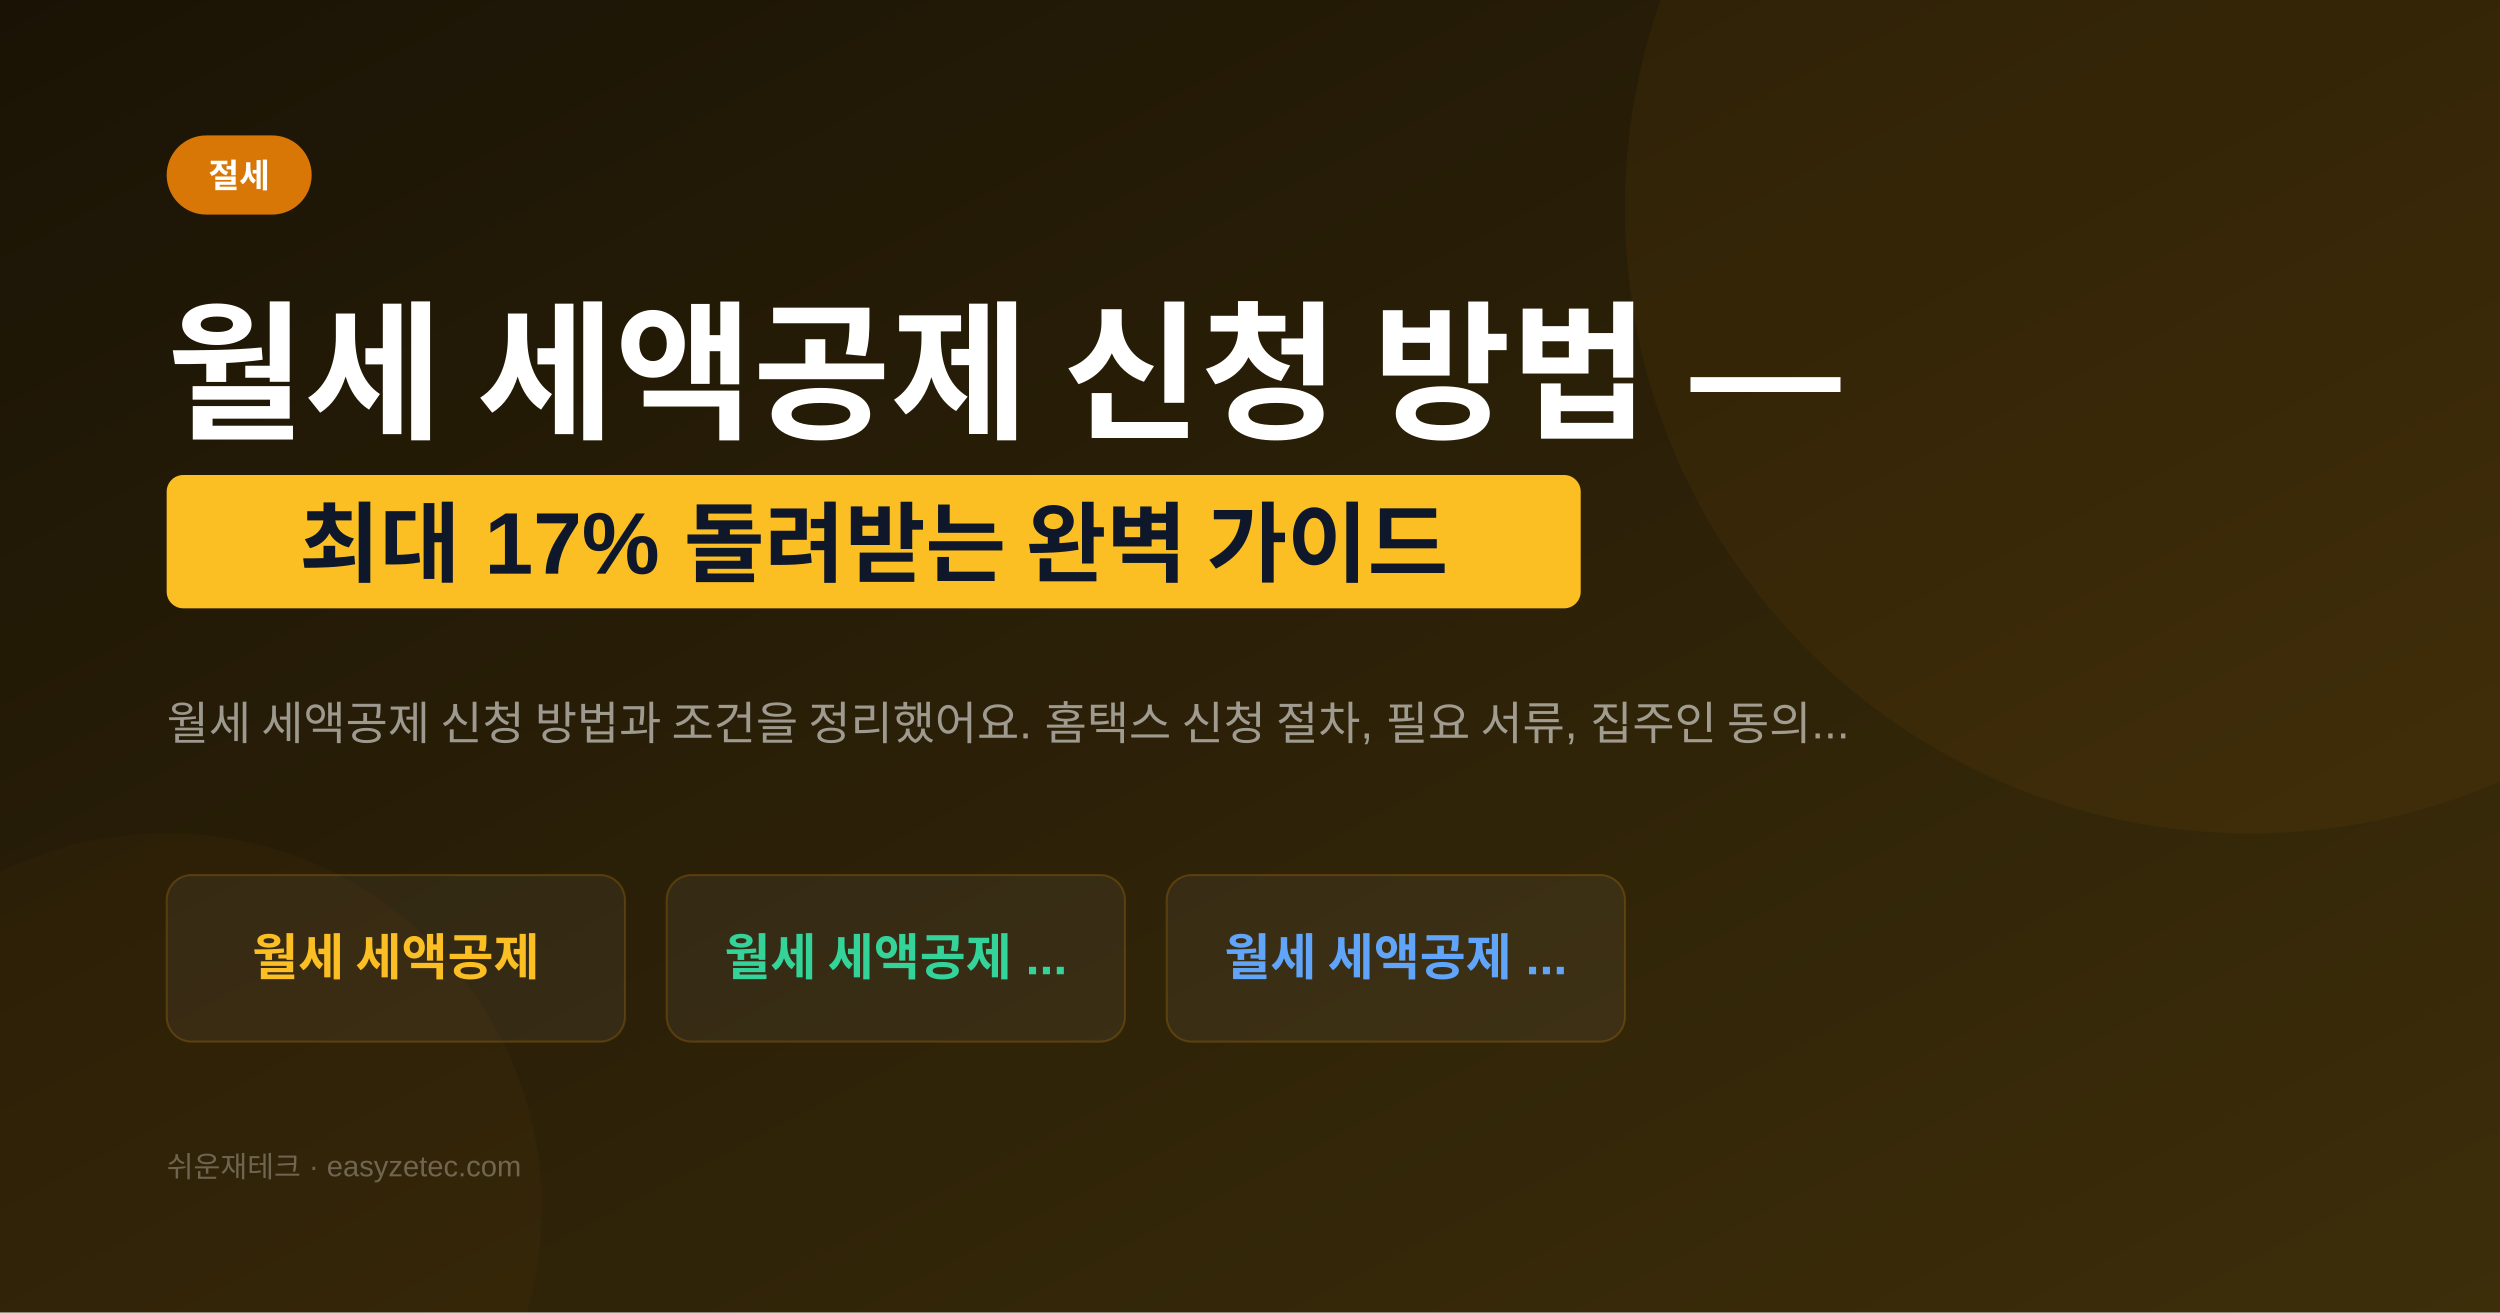
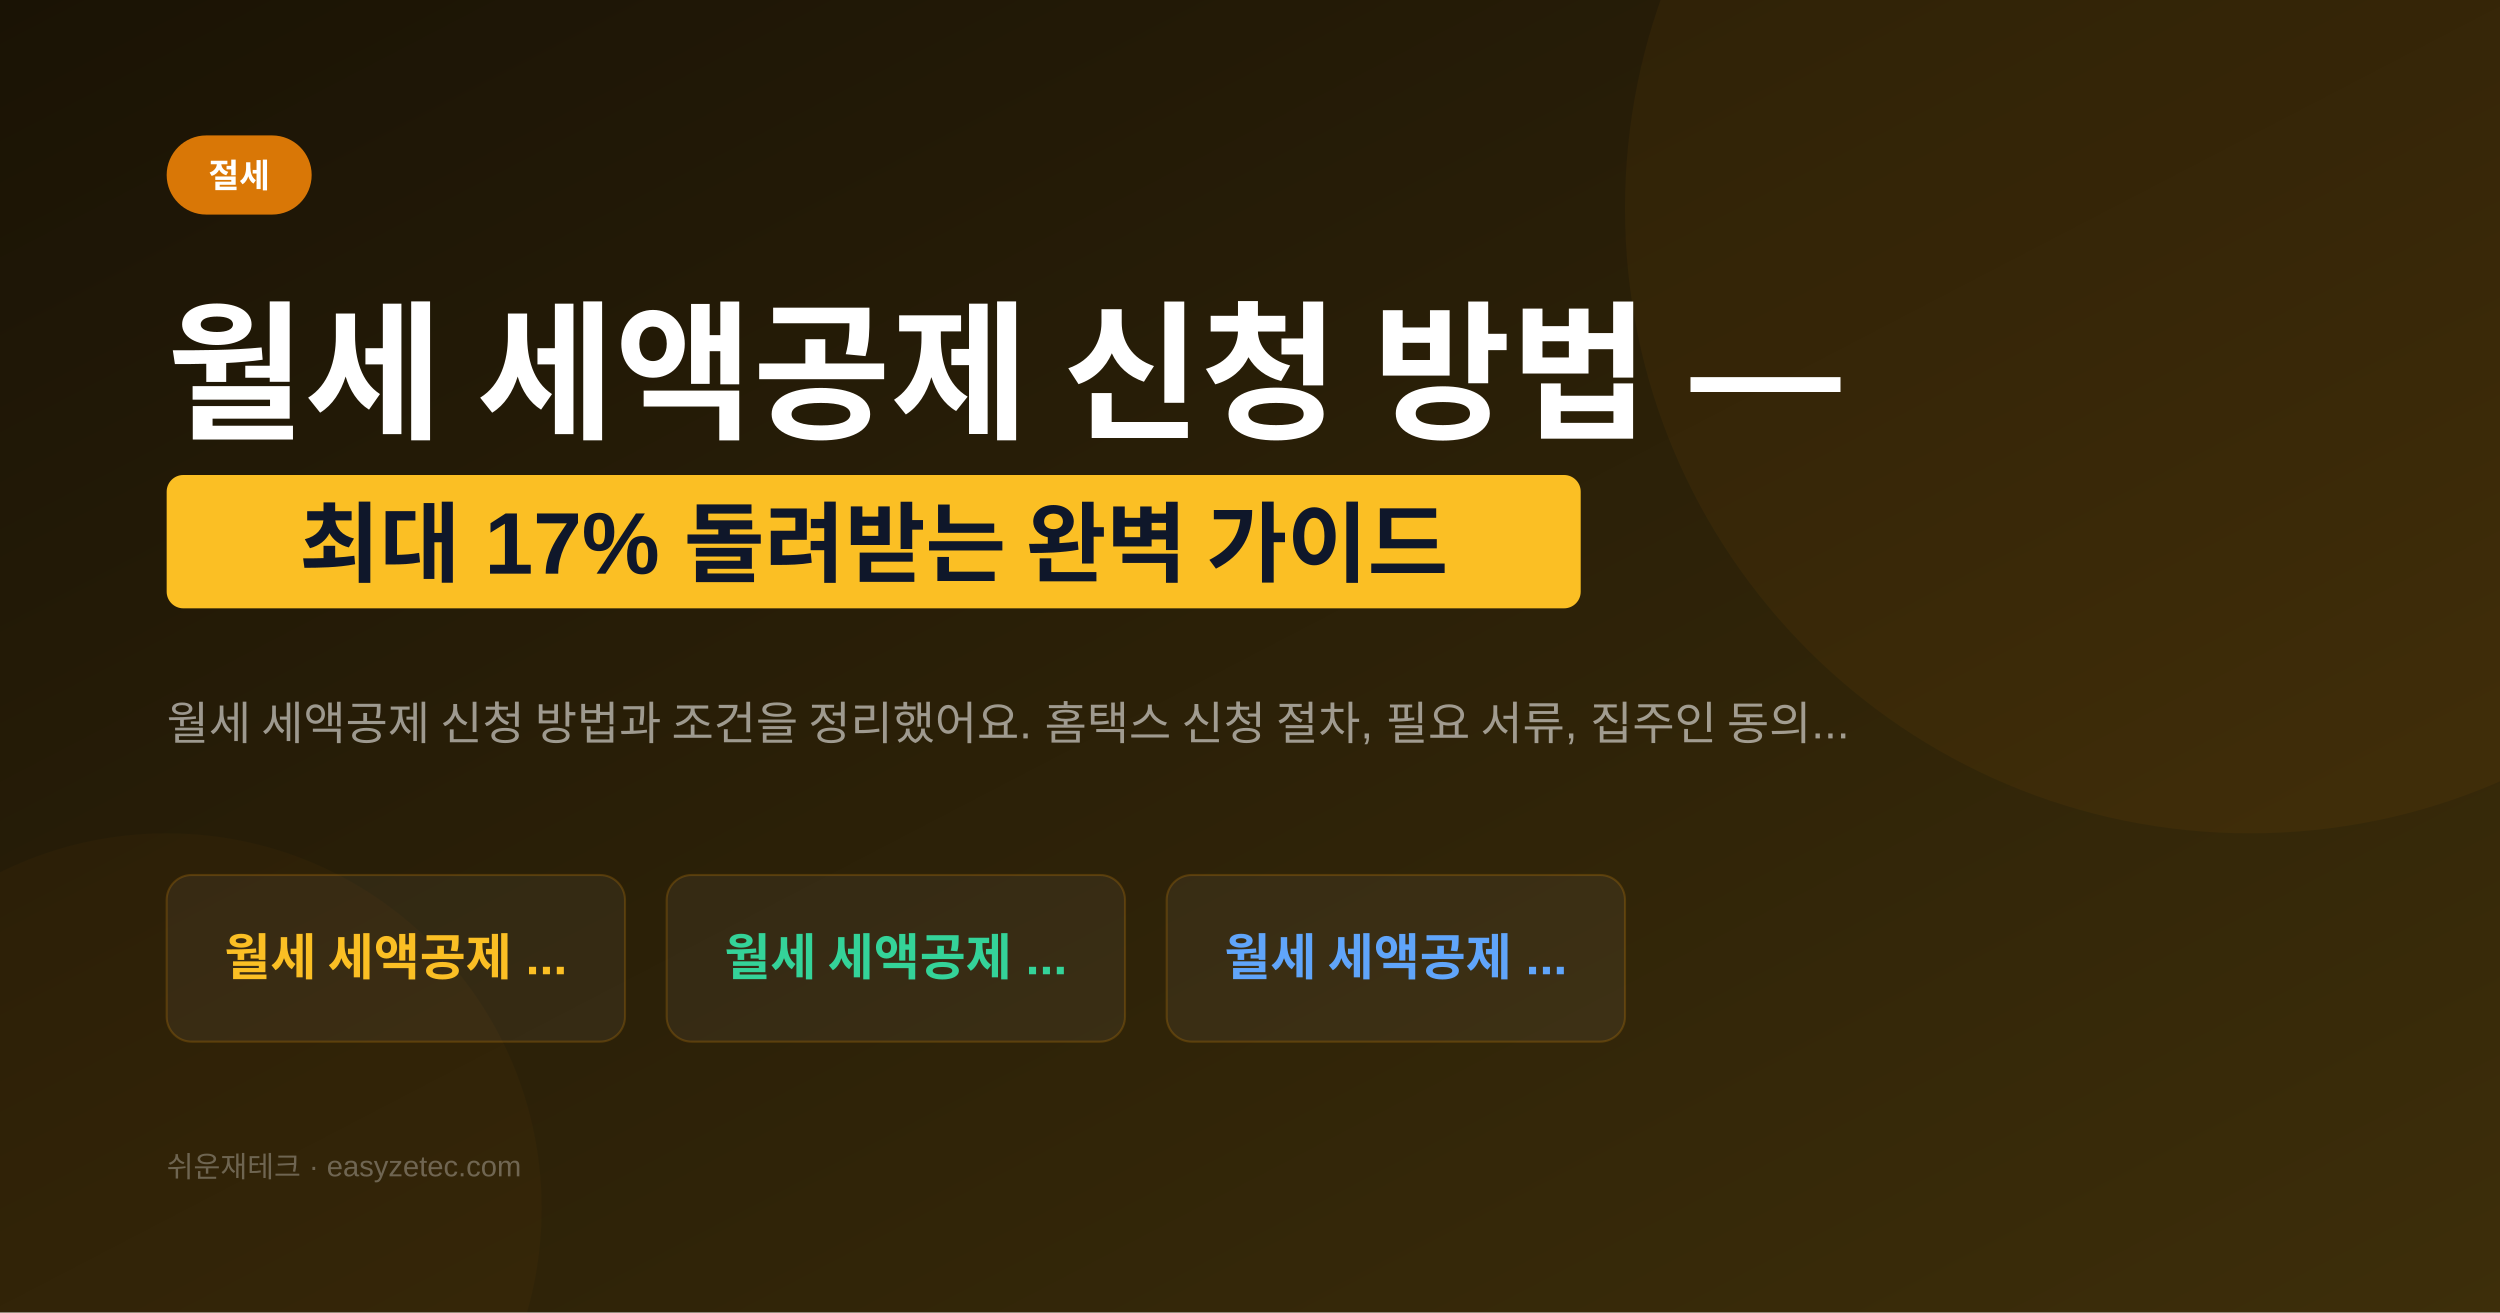
<svg xmlns="http://www.w3.org/2000/svg" width="1200" height="630" viewBox="0 0 1200 630">
  <defs>
    <linearGradient id="bg" x1="0%" y1="0%" x2="100%" y2="100%">
      <stop offset="0%" style="stop-color:#1a1305" />
      <stop offset="100%" style="stop-color:#3d2e0a" />
    </linearGradient>
  </defs>
  <rect width="1200" height="630" fill="url(#bg)" />
  <circle cx="1080" cy="100" r="300" fill="rgba(245,158,11,0.05)" />
  <circle cx="80" cy="580" r="180" fill="rgba(245,158,11,0.03)" />
  <rect x="80" y="65" width="69.6" height="38" rx="19" fill="#D97706" />
  <text x="114.8" y="90" font-family="GmarketSansTTF,Arial,sans-serif" font-size="16" font-weight="bold" fill="white" text-anchor="middle">절세</text>
  <text x="80" y="205" font-family="GmarketSansTTF,Arial,sans-serif" font-size="72" font-weight="900" fill="white">월세 세액공제 신청 방법 —</text>
  <rect x="80" y="228" width="678.74" height="64" rx="8" fill="#FBBF24" />
  <text x="419.37" y="276" font-family="GmarketSansTTF,Arial,sans-serif" font-size="42" font-weight="900" fill="#0f172a" text-anchor="middle">최대 17% 돌려받는 완벽 가이드</text>
  <text x="80" y="355" font-family="GmarketSansTTF,Arial,sans-serif" font-size="22" fill="rgba(255,255,255,0.55)">월세 세액공제 신청 방법과 조건을 정리했어요. 홈택스 신청 절차, 필요 서류, 집주인 동의...</text>
  <rect x="80" y="420" width="220" height="80" rx="12" fill="rgba(255,255,255,0.05)" stroke="rgba(245,158,11,0.2)" stroke-width="1" />
-   <text x="190" y="468" font-family="GmarketSansTTF,Arial,sans-serif" font-size="24" font-weight="900" fill="#FBBF24" text-anchor="middle">월세 세액공제</text>
+   <text x="190" y="468" font-family="GmarketSansTTF,Arial,sans-serif" font-size="24" font-weight="900" fill="#FBBF24" text-anchor="middle">월세 세액공제 ...</text>
  <rect x="320" y="420" width="220" height="80" rx="12" fill="rgba(255,255,255,0.05)" stroke="rgba(245,158,11,0.2)" stroke-width="1" />
  <text x="430" y="468" font-family="GmarketSansTTF,Arial,sans-serif" font-size="24" font-weight="900" fill="#34D399" text-anchor="middle">월세 세액공제 ...</text>
  <rect x="560" y="420" width="220" height="80" rx="12" fill="rgba(255,255,255,0.05)" stroke="rgba(245,158,11,0.2)" stroke-width="1" />
  <text x="670" y="468" font-family="GmarketSansTTF,Arial,sans-serif" font-size="24" font-weight="900" fill="#60A5FA" text-anchor="middle">월세 세액공제 ...</text>
  <text x="80" y="565" font-family="GmarketSansTTF,Arial,sans-serif" font-size="14" fill="rgba(255,255,255,0.3)">쉬운재테크 · easyzetec.com</text>
</svg>
